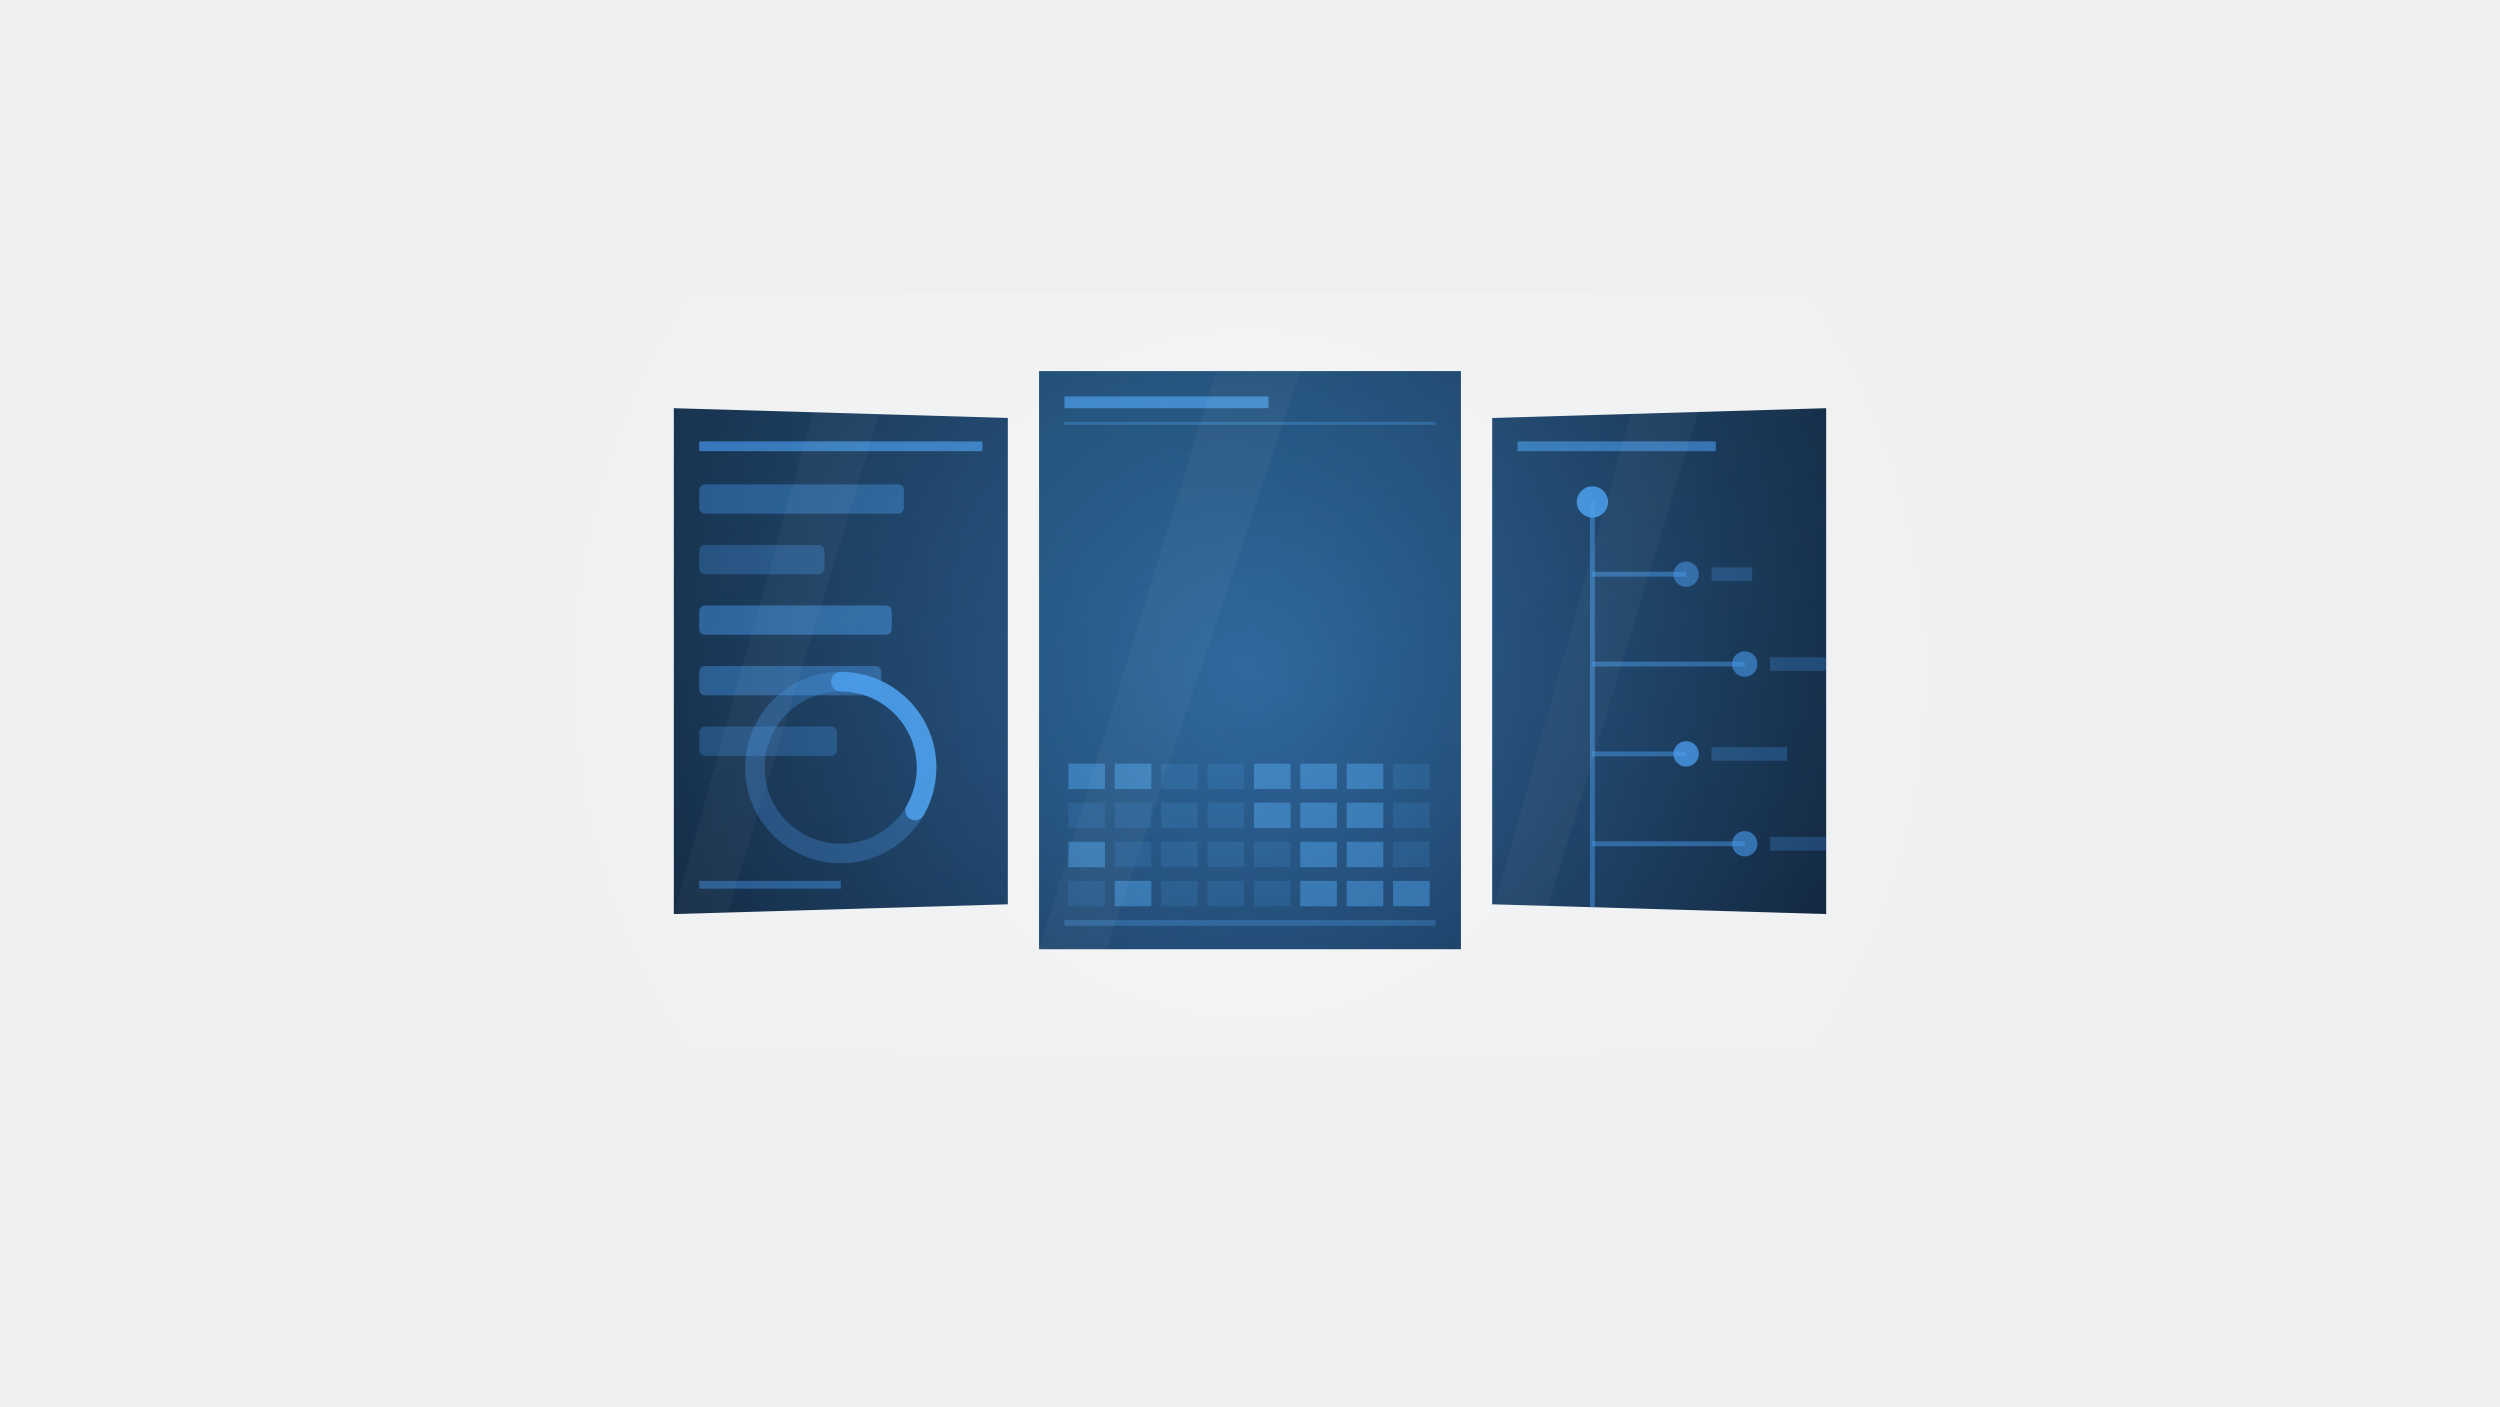
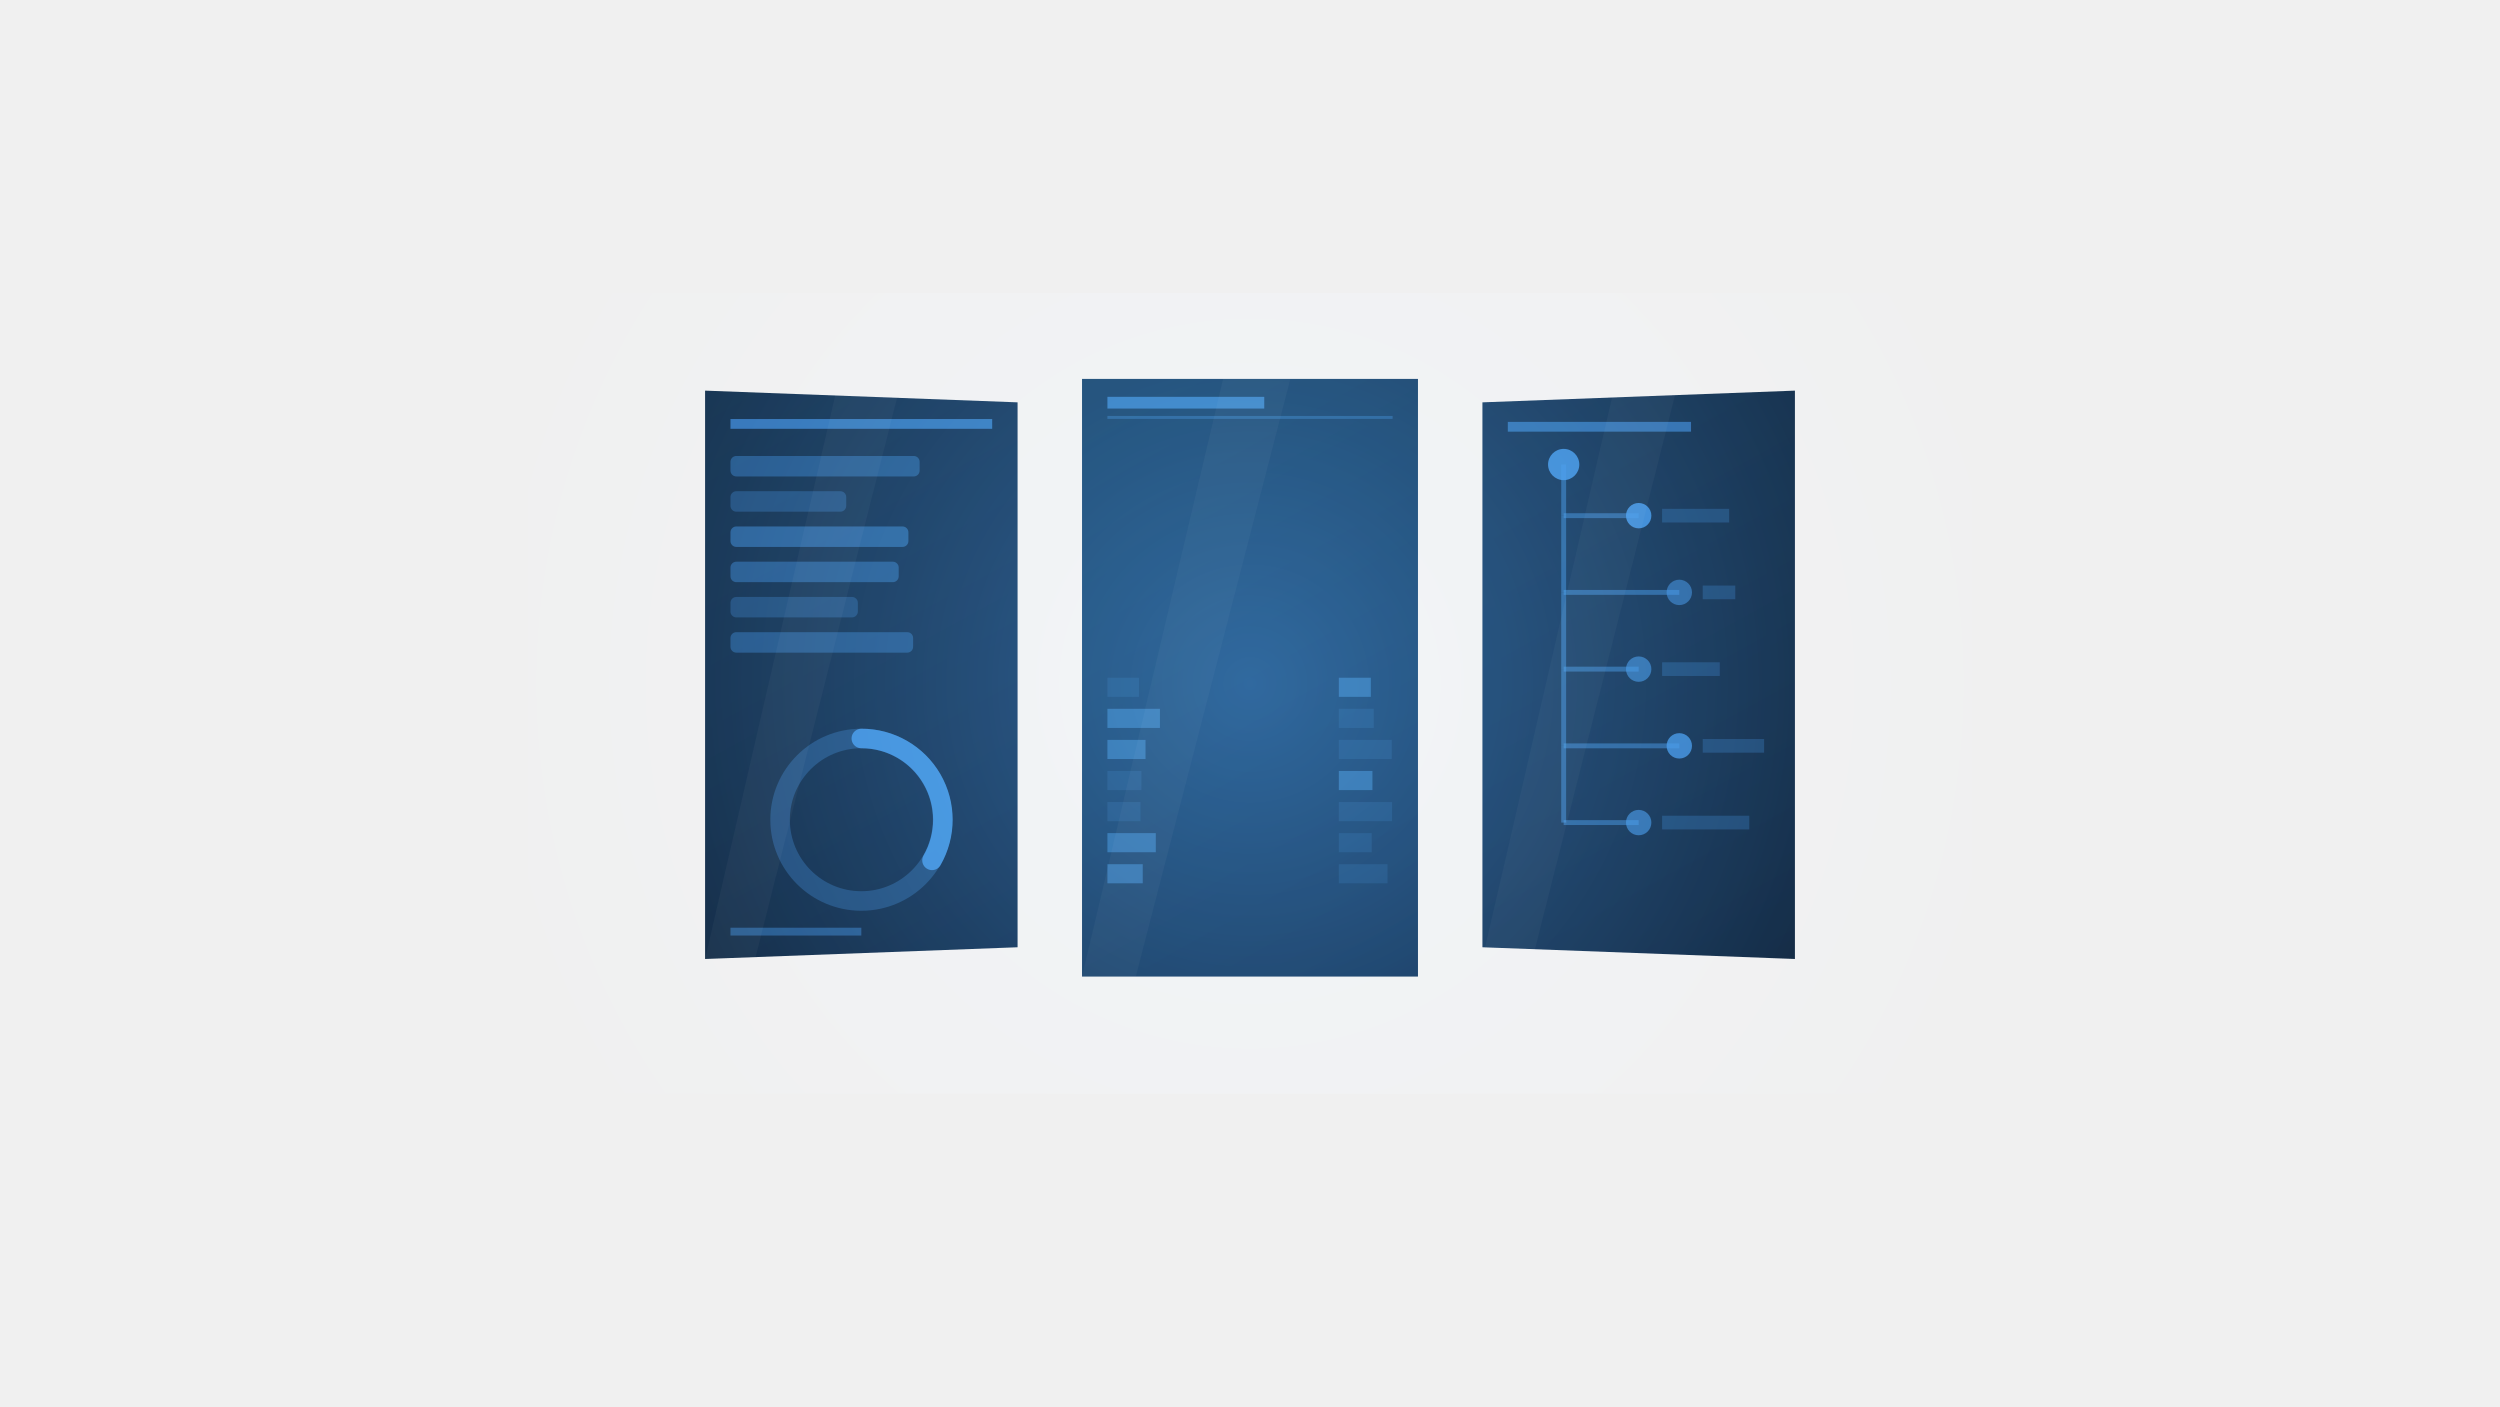
<svg xmlns="http://www.w3.org/2000/svg" width="2560" height="1440" viewBox="0 0 2560 1440">
  <defs>
    <clipPath id="dashboardClip">
-       <polygon points="690,418 1032,428 1032,926 690,936" />
+       <polygon points="722,400 1042,412 1042,970 722,982" />
    </clipPath>
    <clipPath id="gridClip">
-       <polygon points="1064,380 1496,380 1496,972 1064,972" />
+       <polygon points="1108,388 1452,388 1452,1000 1108,1000" />
    </clipPath>
    <clipPath id="treeClip">
-       <polygon points="1528,428 1870,418 1870,936 1528,926" />
+       <polygon points="1518,412 1838,400 1838,982 1518,970" />
    </clipPath>
-     <linearGradient id="glassL" x1="690" y1="418" x2="1032" y2="936" gradientUnits="userSpaceOnUse">
+     <linearGradient id="glassL" x1="722" y1="400" x2="1042" y2="982" gradientUnits="userSpaceOnUse">
      <stop offset="0" stop-color="#12283f" />
      <stop offset="1" stop-color="#0d1c2e" />
    </linearGradient>
-     <linearGradient id="glassC" x1="1064" y1="380" x2="1496" y2="972" gradientUnits="userSpaceOnUse">
+     <linearGradient id="glassC" x1="1108" y1="388" x2="1452" y2="1000" gradientUnits="userSpaceOnUse">
      <stop offset="0" stop-color="#13304a" />
      <stop offset="1" stop-color="#0d1f34" />
    </linearGradient>
-     <linearGradient id="glassR" x1="1528" y1="418" x2="1870" y2="936" gradientUnits="userSpaceOnUse">
+     <linearGradient id="glassR" x1="1518" y1="400" x2="1838" y2="982" gradientUnits="userSpaceOnUse">
      <stop offset="0" stop-color="#12283f" />
      <stop offset="1" stop-color="#0d1c2e" />
    </linearGradient>
-     <radialGradient id="screenBloom" cx="1280" cy="690" r="780" gradientUnits="userSpaceOnUse">
+     <radialGradient id="screenBloom" cx="1280" cy="700" r="820" gradientUnits="userSpaceOnUse">
      <stop offset="0" stop-color="#3f8ee8" stop-opacity="0.55" />
      <stop offset="1" stop-color="#3f8ee8" stop-opacity="0" />
    </radialGradient>
  </defs>
-   <polygon points="690,418 1032,428 1032,926 690,936" fill="url(#glassL)" />
-   <polygon points="1064,380 1496,380 1496,972 1064,972" fill="url(#glassC)" />
-   <polygon points="1528,428 1870,418 1870,936 1528,926" fill="url(#glassR)" />
+   <polygon points="722,400 1042,412 1042,970 722,982" fill="url(#glassL)" />
+   <polygon points="1108,388 1452,388 1452,1000 1108,1000" fill="url(#glassC)" />
+   <polygon points="1518,412 1838,400 1838,982 1518,970" fill="url(#glassR)" />
  <g clip-path="url(#dashboardClip)">
-     <rect x="716" y="452" width="290" height="10" fill="#3f8ee8" opacity="0.68" />
-     <rect x="716" y="496" width="209.59" height="30" rx="6" fill="#3f8ee8" opacity="0.39" />
-     <rect x="716" y="558" width="128.26" height="30" rx="6" fill="#3f8ee8" opacity="0.3" />
-     <rect x="716" y="620" width="197.16" height="30" rx="6" fill="#3f8ee8" opacity="0.47" />
-     <rect x="716" y="682" width="186.41" height="30" rx="6" fill="#3f8ee8" opacity="0.41" />
-     <rect x="716" y="744" width="141.15" height="30" rx="6" fill="#3f8ee8" opacity="0.28" />
-     <circle cx="861" cy="786" r="88" fill="none" stroke="#3f8ee8" stroke-width="20" opacity="0.3" />
-     <path d="M 861 698 A 88 88 0 0 1 937 830" fill="none" stroke="#3f8ee8" stroke-width="20" opacity="0.85" stroke-linecap="round" />
-     <rect x="716" y="902" width="145" height="8" fill="#3f8ee8" opacity="0.43" />
+     <rect x="748" y="429.1" width="268" height="10" fill="#3f8ee8" opacity="0.68" />
+     <rect x="748" y="466.93" width="193.69" height="20.95" rx="6" fill="#3f8ee8" opacity="0.39" />
+     <rect x="748" y="503.01" width="118.53" height="20.95" rx="6" fill="#3f8ee8" opacity="0.3" />
+     <rect x="748" y="539.1" width="182.2" height="20.95" rx="6" fill="#3f8ee8" opacity="0.47" />
+     <rect x="748" y="575.18" width="172.27" height="20.95" rx="6" fill="#3f8ee8" opacity="0.41" />
+     <rect x="748" y="611.27" width="130.44" height="20.95" rx="6" fill="#3f8ee8" opacity="0.28" />
+     <rect x="748" y="647.35" width="187.02" height="20.95" rx="6" fill="#3f8ee8" opacity="0.37" />
+     <circle cx="882" cy="839.41" r="83.2" fill="none" stroke="#3f8ee8" stroke-width="20" opacity="0.3" />
+     <path d="M 882 756.21 A 83.2 83.2 0 0 1 954.38 881.01" fill="none" stroke="#3f8ee8" stroke-width="20" opacity="0.85" stroke-linecap="round" />
+     <rect x="748" y="949.99" width="134" height="8" fill="#3f8ee8" opacity="0.43" />
  </g>
  <g clip-path="url(#gridClip)">
-     <rect x="1090" y="406" width="209" height="12" fill="#3f8ee8" opacity="0.68" />
-     <rect x="1090" y="432" width="380" height="3" fill="#3f8ee8" opacity="0.34" />
-     <rect x="1094" y="782" width="37.5" height="26" fill="#3f8ee8" opacity="0.47" />
-     <rect x="1141.5" y="782" width="37.5" height="26" fill="#3f8ee8" opacity="0.47" />
-     <rect x="1189" y="782" width="37.5" height="26" fill="#3f8ee8" opacity="0.15" />
-     <rect x="1236.5" y="782" width="37.5" height="26" fill="#3f8ee8" opacity="0.15" />
-     <rect x="1284" y="782" width="37.5" height="26" fill="#3f8ee8" opacity="0.47" />
-     <rect x="1331.5" y="782" width="37.5" height="26" fill="#3f8ee8" opacity="0.47" />
-     <rect x="1379" y="782" width="37.5" height="26" fill="#3f8ee8" opacity="0.47" />
-     <rect x="1426.5" y="782" width="37.5" height="26" fill="#3f8ee8" opacity="0.15" />
-     <rect x="1094" y="822" width="37.5" height="26" fill="#3f8ee8" opacity="0.15" />
-     <rect x="1141.5" y="822" width="37.5" height="26" fill="#3f8ee8" opacity="0.15" />
-     <rect x="1189" y="822" width="37.5" height="26" fill="#3f8ee8" opacity="0.15" />
-     <rect x="1236.5" y="822" width="37.5" height="26" fill="#3f8ee8" opacity="0.15" />
-     <rect x="1284" y="822" width="37.5" height="26" fill="#3f8ee8" opacity="0.47" />
-     <rect x="1331.5" y="822" width="37.5" height="26" fill="#3f8ee8" opacity="0.47" />
-     <rect x="1379" y="822" width="37.5" height="26" fill="#3f8ee8" opacity="0.47" />
-     <rect x="1426.5" y="822" width="37.5" height="26" fill="#3f8ee8" opacity="0.15" />
-     <rect x="1094" y="862" width="37.5" height="26" fill="#3f8ee8" opacity="0.47" />
-     <rect x="1141.5" y="862" width="37.5" height="26" fill="#3f8ee8" opacity="0.15" />
-     <rect x="1189" y="862" width="37.5" height="26" fill="#3f8ee8" opacity="0.15" />
-     <rect x="1236.5" y="862" width="37.5" height="26" fill="#3f8ee8" opacity="0.15" />
-     <rect x="1284" y="862" width="37.5" height="26" fill="#3f8ee8" opacity="0.15" />
-     <rect x="1331.5" y="862" width="37.5" height="26" fill="#3f8ee8" opacity="0.47" />
-     <rect x="1379" y="862" width="37.5" height="26" fill="#3f8ee8" opacity="0.47" />
-     <rect x="1426.5" y="862" width="37.5" height="26" fill="#3f8ee8" opacity="0.15" />
-     <rect x="1094" y="902" width="37.5" height="26" fill="#3f8ee8" opacity="0.15" />
-     <rect x="1141.5" y="902" width="37.5" height="26" fill="#3f8ee8" opacity="0.47" />
-     <rect x="1189" y="902" width="37.5" height="26" fill="#3f8ee8" opacity="0.15" />
-     <rect x="1236.5" y="902" width="37.5" height="26" fill="#3f8ee8" opacity="0.15" />
-     <rect x="1284" y="902" width="37.5" height="26" fill="#3f8ee8" opacity="0.15" />
-     <rect x="1331.5" y="902" width="37.5" height="26" fill="#3f8ee8" opacity="0.47" />
-     <rect x="1379" y="902" width="37.5" height="26" fill="#3f8ee8" opacity="0.47" />
-     <rect x="1426.5" y="902" width="37.5" height="26" fill="#3f8ee8" opacity="0.47" />
-     <rect x="1090" y="942" width="380" height="6" fill="#3f8ee8" opacity="0.3" />
+     <rect x="1134" y="406.36" width="160.6" height="12" fill="#3f8ee8" opacity="0.68" />
+     <rect x="1134" y="425.94" width="292" height="3" fill="#3f8ee8" opacity="0.34" />
+     <rect x="1134" y="694" width="32.28" height="19.58" fill="#3f8ee8" opacity="0.15" />
+     <rect x="1134" y="725.82" width="53.76" height="19.58" fill="#3f8ee8" opacity="0.47" />
+     <rect x="1134" y="757.65" width="39.02" height="19.58" fill="#3f8ee8" opacity="0.47" />
+     <rect x="1134" y="789.47" width="34.77" height="19.58" fill="#3f8ee8" opacity="0.15" />
+     <rect x="1134" y="821.3" width="33.82" height="19.58" fill="#3f8ee8" opacity="0.15" />
+     <rect x="1134" y="853.12" width="49.54" height="19.58" fill="#3f8ee8" opacity="0.47" />
+     <rect x="1134" y="884.94" width="36.15" height="19.58" fill="#3f8ee8" opacity="0.47" />
+     <rect x="1370.96" y="694" width="32.77" height="19.58" fill="#3f8ee8" opacity="0.47" />
+     <rect x="1370.96" y="725.82" width="35.76" height="19.58" fill="#3f8ee8" opacity="0.15" />
+     <rect x="1370.96" y="757.65" width="54.18" height="19.58" fill="#3f8ee8" opacity="0.15" />
+     <rect x="1370.96" y="789.47" width="34.41" height="19.58" fill="#3f8ee8" opacity="0.47" />
+     <rect x="1370.96" y="821.3" width="54.48" height="19.58" fill="#3f8ee8" opacity="0.15" />
+     <rect x="1370.96" y="853.12" width="33.67" height="19.58" fill="#3f8ee8" opacity="0.15" />
+     <rect x="1370.96" y="884.94" width="49.88" height="19.58" fill="#3f8ee8" opacity="0.15" />
  </g>
  <g clip-path="url(#treeClip)">
-     <rect x="1554" y="452" width="203" height="10" fill="#3f8ee8" opacity="0.6" />
-     <circle cx="1630.6" cy="514" r="16" fill="#3f8ee8" opacity="0.85" />
-     <line x1="1630.6" y1="514" x2="1630.6" y2="588" stroke="#3f8ee8" stroke-width="5" opacity="0.47" />
-     <line x1="1630.6" y1="588" x2="1726.6" y2="588" stroke="#3f8ee8" stroke-width="5" opacity="0.47" />
-     <circle cx="1726.6" cy="588" r="13" fill="#3f8ee8" opacity="0.53" />
-     <rect x="1752.6" y="581" width="41.62" height="14" fill="#3f8ee8" opacity="0.26" />
-     <line x1="1630.6" y1="588" x2="1630.6" y2="680" stroke="#3f8ee8" stroke-width="5" opacity="0.47" />
-     <line x1="1630.6" y1="680" x2="1786.6" y2="680" stroke="#3f8ee8" stroke-width="5" opacity="0.47" />
-     <circle cx="1786.6" cy="680" r="13" fill="#3f8ee8" opacity="0.59" />
-     <rect x="1812.6" y="673" width="72.88" height="14" fill="#3f8ee8" opacity="0.26" />
-     <line x1="1630.6" y1="680" x2="1630.6" y2="772" stroke="#3f8ee8" stroke-width="5" opacity="0.47" />
-     <line x1="1630.6" y1="772" x2="1726.6" y2="772" stroke="#3f8ee8" stroke-width="5" opacity="0.47" />
-     <circle cx="1726.6" cy="772" r="13" fill="#3f8ee8" opacity="0.77" />
-     <rect x="1752.6" y="765" width="77.49" height="14" fill="#3f8ee8" opacity="0.26" />
-     <line x1="1630.6" y1="772" x2="1630.6" y2="864" stroke="#3f8ee8" stroke-width="5" opacity="0.47" />
-     <line x1="1630.6" y1="864" x2="1786.6" y2="864" stroke="#3f8ee8" stroke-width="5" opacity="0.47" />
-     <circle cx="1786.6" cy="864" r="13" fill="#3f8ee8" opacity="0.61" />
-     <rect x="1812.6" y="857" width="109.59" height="14" fill="#3f8ee8" opacity="0.26" />
-     <line x1="1630.6" y1="864" x2="1630.6" y2="956" stroke="#3f8ee8" stroke-width="5" opacity="0.47" />
-     <line x1="1630.6" y1="956" x2="1726.6" y2="956" stroke="#3f8ee8" stroke-width="5" opacity="0.47" />
-     <circle cx="1726.6" cy="956" r="13" fill="#3f8ee8" opacity="0.46" />
-     <rect x="1752.6" y="949" width="107.07" height="14" fill="#3f8ee8" opacity="0.26" />
+     <rect x="1544" y="432.01" width="187.6" height="10" fill="#3f8ee8" opacity="0.6" />
+     <circle cx="1601.2" cy="475.66" r="16" fill="#3f8ee8" opacity="0.85" />
+     <line x1="1601.2" y1="475.66" x2="1601.2" y2="528.04" stroke="#3f8ee8" stroke-width="5" opacity="0.47" />
+     <line x1="1601.2" y1="528.04" x2="1678" y2="528.04" stroke="#3f8ee8" stroke-width="5" opacity="0.47" />
+     <circle cx="1678" cy="528.04" r="13" fill="#3f8ee8" opacity="0.84" />
+     <rect x="1702" y="521.04" width="68.66" height="14" fill="#3f8ee8" opacity="0.26" />
+     <line x1="1601.2" y1="528.04" x2="1601.2" y2="606.61" stroke="#3f8ee8" stroke-width="5" opacity="0.47" />
+     <line x1="1601.2" y1="606.61" x2="1719.6" y2="606.61" stroke="#3f8ee8" stroke-width="5" opacity="0.47" />
+     <circle cx="1719.6" cy="606.61" r="13" fill="#3f8ee8" opacity="0.53" />
+     <rect x="1743.6" y="599.61" width="33.33" height="14" fill="#3f8ee8" opacity="0.26" />
+     <line x1="1601.2" y1="606.61" x2="1601.2" y2="685.18" stroke="#3f8ee8" stroke-width="5" opacity="0.47" />
+     <line x1="1601.2" y1="685.18" x2="1678" y2="685.18" stroke="#3f8ee8" stroke-width="5" opacity="0.47" />
+     <circle cx="1678" cy="685.18" r="13" fill="#3f8ee8" opacity="0.59" />
+     <rect x="1702" y="678.18" width="59.05" height="14" fill="#3f8ee8" opacity="0.26" />
+     <line x1="1601.2" y1="685.18" x2="1601.2" y2="763.75" stroke="#3f8ee8" stroke-width="5" opacity="0.47" />
+     <line x1="1601.2" y1="763.75" x2="1719.6" y2="763.75" stroke="#3f8ee8" stroke-width="5" opacity="0.47" />
+     <circle cx="1719.6" cy="763.75" r="13" fill="#3f8ee8" opacity="0.77" />
+     <rect x="1743.6" y="756.75" width="62.85" height="14" fill="#3f8ee8" opacity="0.26" />
+     <line x1="1601.2" y1="763.75" x2="1601.2" y2="842.32" stroke="#3f8ee8" stroke-width="5" opacity="0.47" />
+     <line x1="1601.2" y1="842.32" x2="1678" y2="842.32" stroke="#3f8ee8" stroke-width="5" opacity="0.47" />
+     <circle cx="1678" cy="842.32" r="13" fill="#3f8ee8" opacity="0.61" />
+     <rect x="1702" y="835.32" width="89.26" height="14" fill="#3f8ee8" opacity="0.26" />
  </g>
  <g clip-path="url(#dashboardClip)">
-     <polygon points="690,936 833.64,418 902.04,418 744.72,936" fill="#ffffff" opacity="0.035" />
+     <polygon points="722,982 856.4,400 920.4,400 773.2,982" fill="#ffffff" opacity="0.035" />
  </g>
  <g clip-path="url(#gridClip)">
-     <polygon points="1064,972 1245.44,380 1331.84,380 1133.12,972" fill="#ffffff" opacity="0.035" />
+     <polygon points="1108,1000 1252.48,388 1321.28,388 1163.04,1000" fill="#ffffff" opacity="0.035" />
  </g>
  <g clip-path="url(#treeClip)">
-     <polygon points="1528,936 1671.64,418 1740.04,418 1582.72,936" fill="#ffffff" opacity="0.035" />
+     <polygon points="1518,982 1652.4,400 1716.4,400 1569.2,982" fill="#ffffff" opacity="0.035" />
  </g>
-   <rect x="560" y="300" width="1440" height="780" fill="url(#screenBloom)" style="mix-blend-mode:screen" />
+   <rect x="540" y="300" width="1480" height="820" fill="url(#screenBloom)" style="mix-blend-mode:screen" />
</svg>
